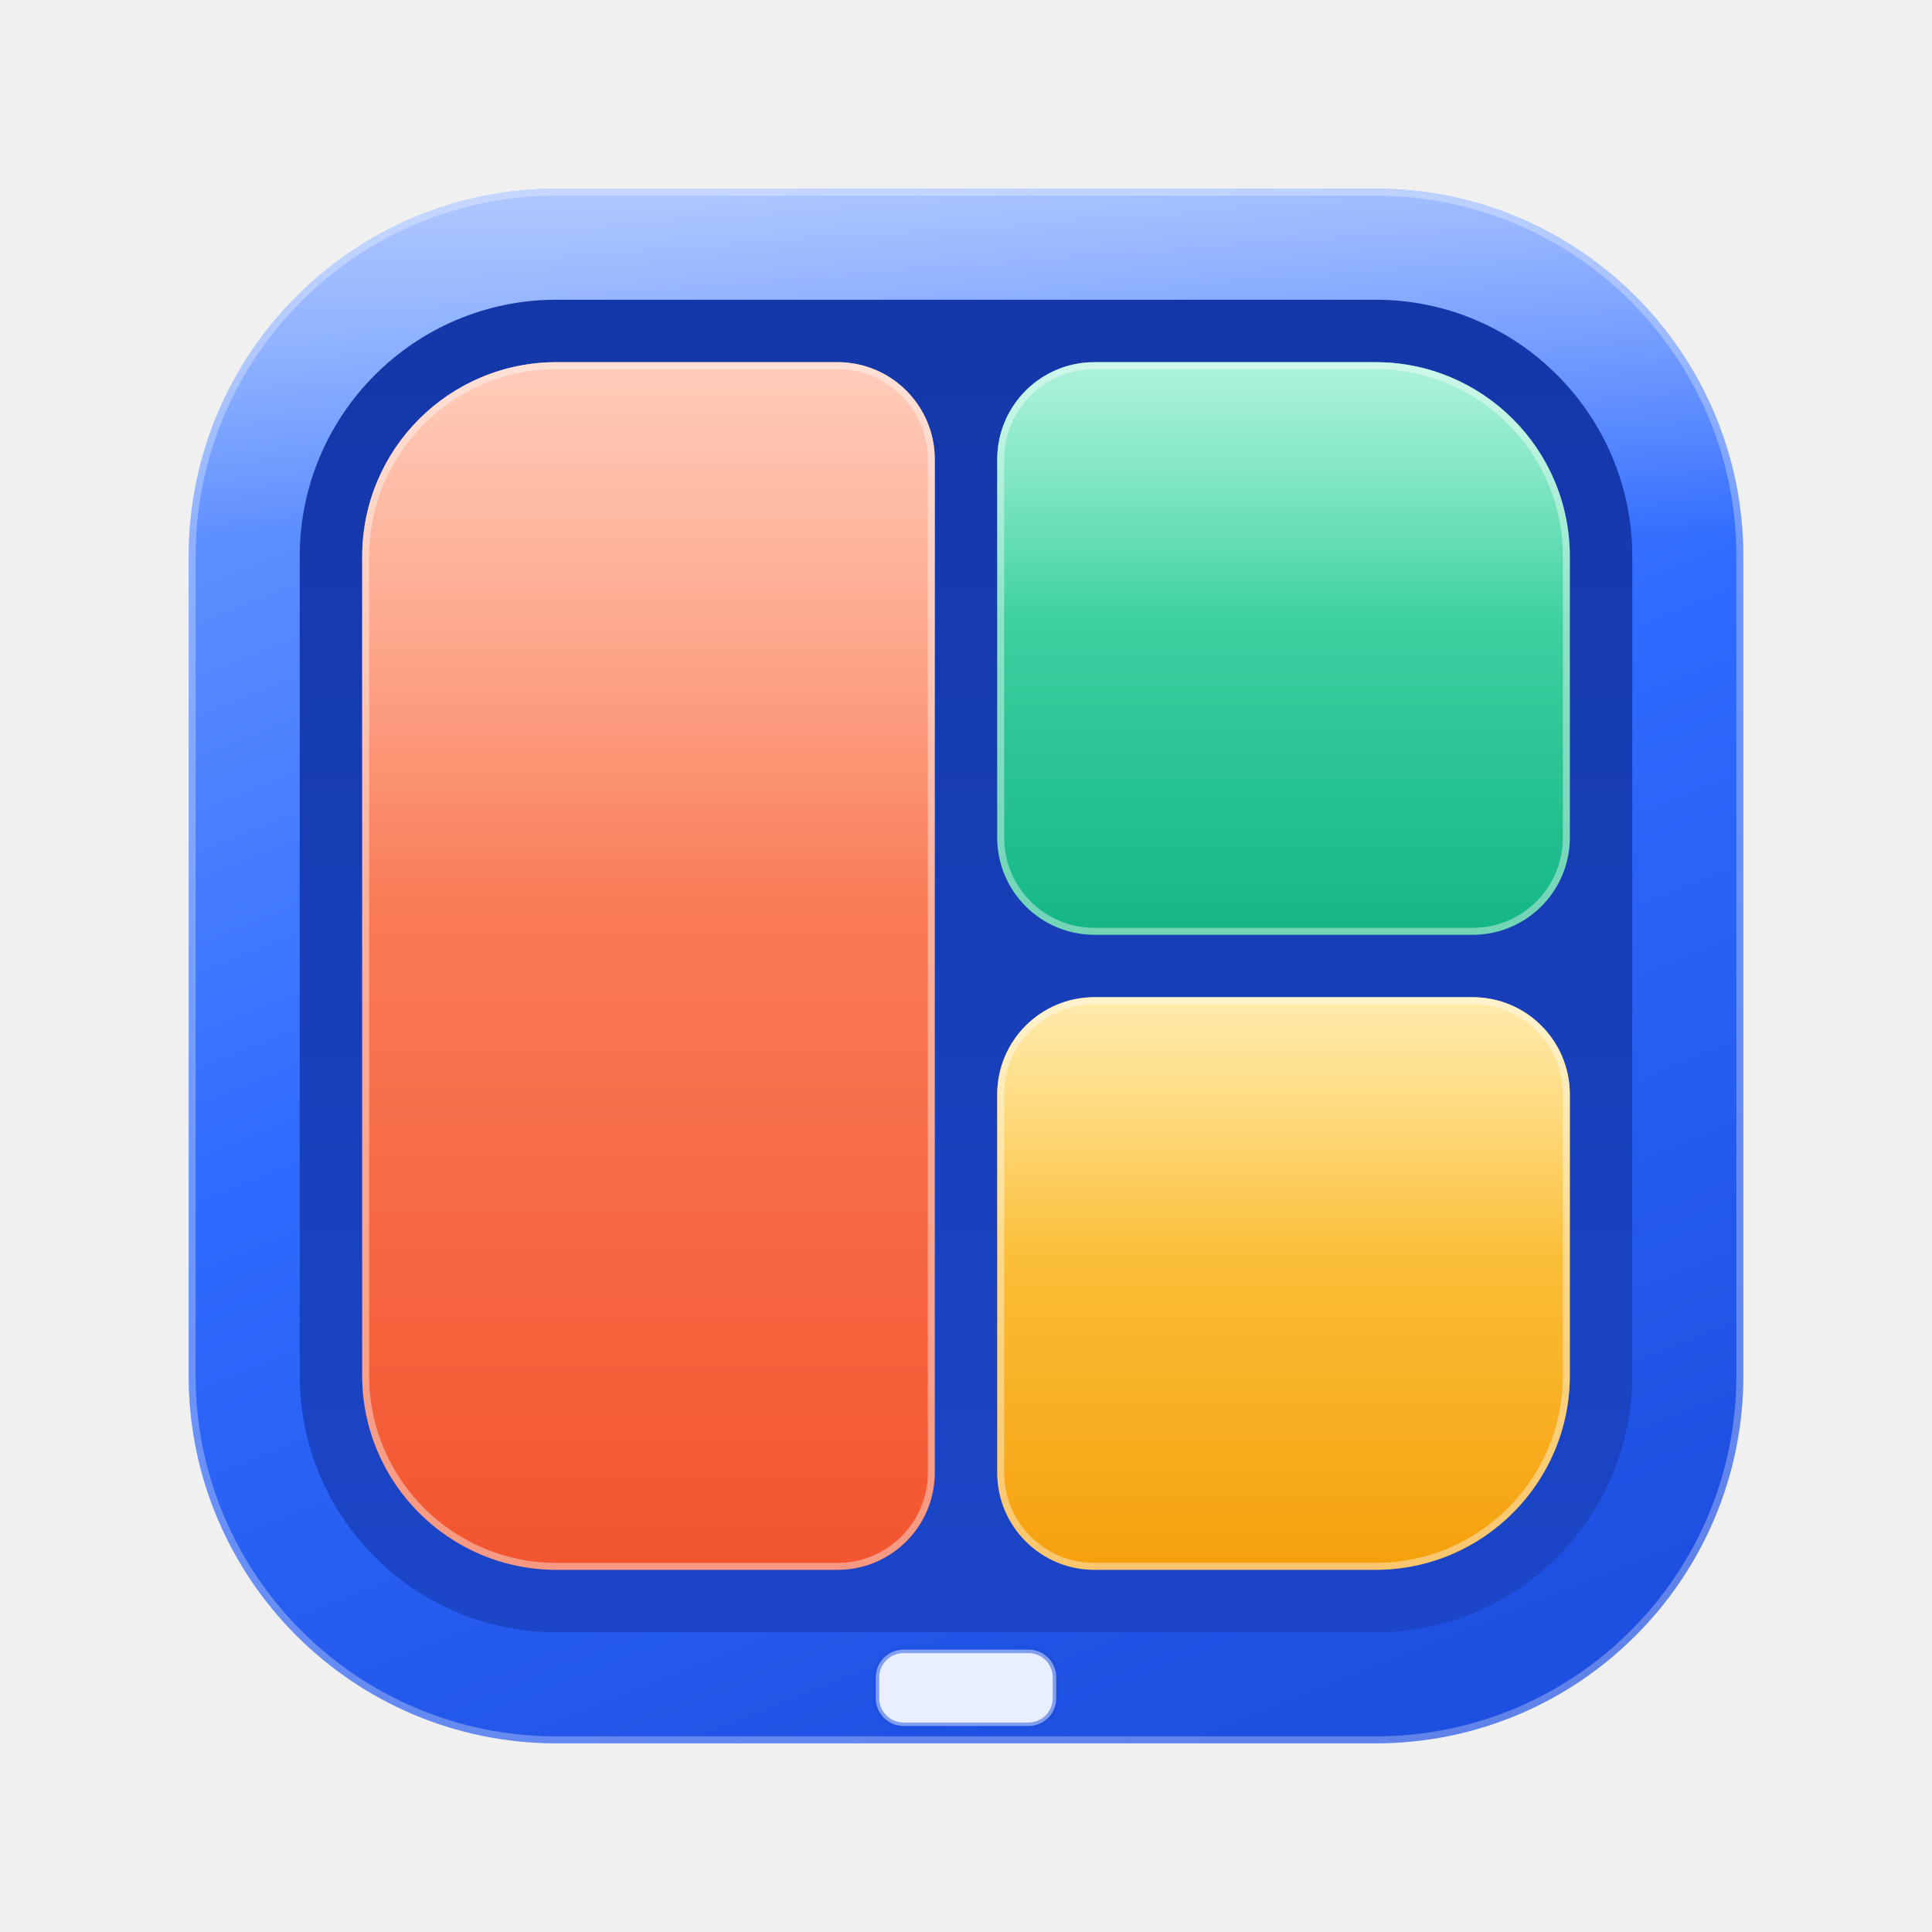
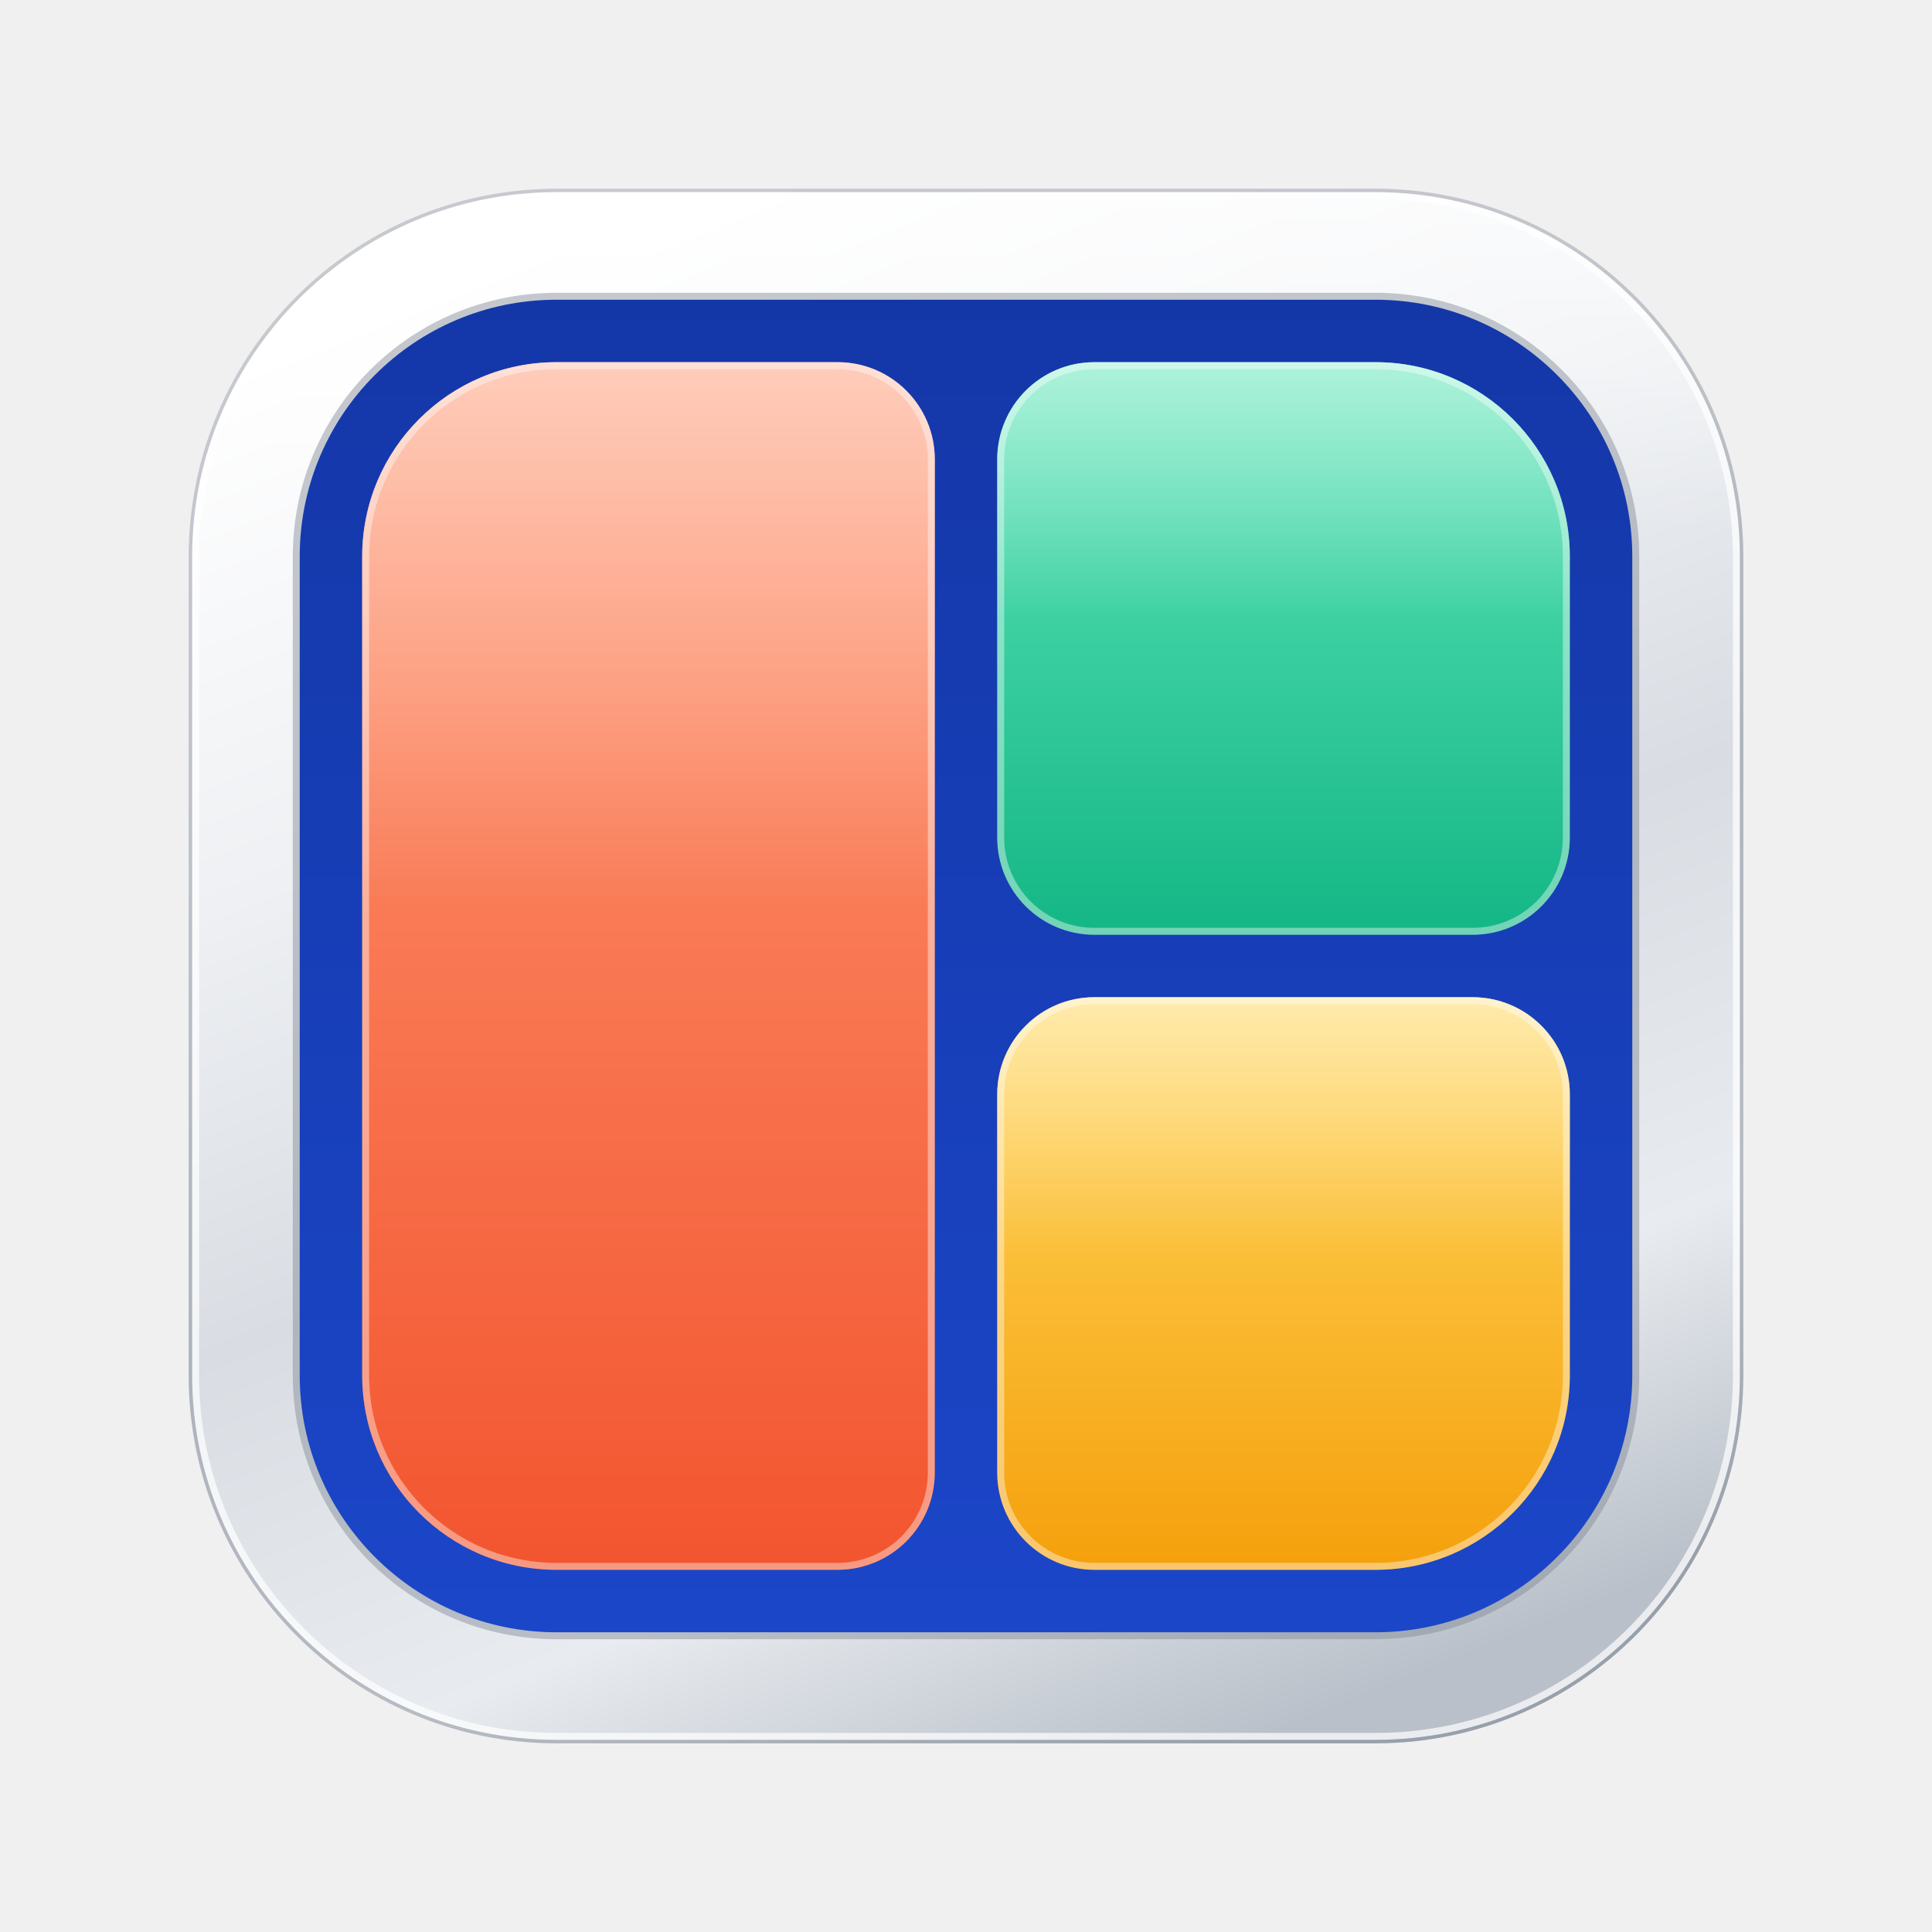
<svg xmlns="http://www.w3.org/2000/svg" viewBox="0 0 1024 1024">
  <defs>
    <linearGradient id="box" x1="0.3" y1="0" x2="0.7" y2="1">
-       <stop offset="0" stop-color="#6a98ff" />
-       <stop offset="0.45" stop-color="#2f6bff" />
-       <stop offset="1" stop-color="#1d4fe0" />
+       <stop offset="0" stop-color="#ffffff" />
+       <stop offset="0.3" stop-color="#eef0f3" />
+       <stop offset="0.55" stop-color="#d9dde3" />
+       <stop offset="0.8" stop-color="#e8ebef" />
+       <stop offset="1" stop-color="#b9c0c9" />
    </linearGradient>
    <linearGradient id="sheen" x1="0" y1="0" x2="0" y2="1">
-       <stop offset="0" stop-color="#ffffff" stop-opacity="0.45" />
+       <stop offset="0" stop-color="#ffffff" stop-opacity="0.6" />
      <stop offset="0.22" stop-color="#ffffff" stop-opacity="0" />
    </linearGradient>
    <linearGradient id="well" x1="0" y1="0" x2="0" y2="1">
      <stop offset="0" stop-color="#1437a8" />
      <stop offset="1" stop-color="#1b46c8" />
    </linearGradient>
    <linearGradient id="coral" x1="0" y1="0" x2="0" y2="1">
      <stop offset="0" stop-color="#ff9a76" />
      <stop offset="1" stop-color="#f2552f" />
    </linearGradient>
    <linearGradient id="mint" x1="0" y1="0" x2="0" y2="1">
      <stop offset="0" stop-color="#5fe6b9" />
      <stop offset="1" stop-color="#14b685" />
    </linearGradient>
    <linearGradient id="amber" x1="0" y1="0" x2="0" y2="1">
      <stop offset="0" stop-color="#ffd75c" />
      <stop offset="1" stop-color="#f5a00c" />
    </linearGradient>
    <linearGradient id="gloss" x1="0" y1="0" x2="0" y2="1">
      <stop offset="0" stop-color="#ffffff" stop-opacity="0.5" />
      <stop offset="0.45" stop-color="#ffffff" stop-opacity="0" />
    </linearGradient>
  </defs>
  <g transform="translate(100 100) scale(0.919643) translate(-64 -64)">
    <rect x="64" y="64" width="896" height="896" rx="212" fill="url(#box)" />
    <rect x="64" y="64" width="896" height="896" rx="212" fill="url(#sheen)" />
-     <rect x="66" y="66" width="892" height="892" rx="210" fill="none" stroke="#ffffff" stroke-opacity="0.3" stroke-width="4" />
+     <rect x="68" y="68" width="888" height="888" rx="208" fill="none" stroke="#ffffff" stroke-opacity="0.7" stroke-width="4" />
+     <rect x="128" y="128" width="768" height="768" rx="148" fill="none" stroke="#7f8896" stroke-opacity="0.45" stroke-width="8" />
    <rect x="128" y="128" width="768" height="768" rx="148" fill="url(#well)" />
    <path d="M276 164 H438 A56 56 0 0 1 494 220 V804 A56 56 0 0 1 438 860 H276 A112 112 0 0 1 164 748 V276 A112 112 0 0 1 276 164 Z" fill="url(#coral)" />
    <path d="M276 164 H438 A56 56 0 0 1 494 220 V804 A56 56 0 0 1 438 860 H276 A112 112 0 0 1 164 748 V276 A112 112 0 0 1 276 164 Z" fill="url(#gloss)" />
    <path d="M276 166 H438 A54 54 0 0 1 492 220 V804 A54 54 0 0 1 438 858 H276 A110 110 0 0 1 166 748 V276 A110 110 0 0 1 276 166 Z" fill="none" stroke="#ffffff" stroke-opacity="0.4" stroke-width="4" />
    <path d="M586 164 H748 A112 112 0 0 1 860 276 V438 A56 56 0 0 1 804 494 H586 A56 56 0 0 1 530 438 V220 A56 56 0 0 1 586 164 Z" fill="url(#mint)" />
    <path d="M586 164 H748 A112 112 0 0 1 860 276 V438 A56 56 0 0 1 804 494 H586 A56 56 0 0 1 530 438 V220 A56 56 0 0 1 586 164 Z" fill="url(#gloss)" />
    <path d="M586 166 H748 A110 110 0 0 1 858 276 V438 A54 54 0 0 1 804 492 H586 A54 54 0 0 1 532 438 V220 A54 54 0 0 1 586 166 Z" fill="none" stroke="#ffffff" stroke-opacity="0.4" stroke-width="4" />
    <path d="M586 530 H804 A56 56 0 0 1 860 586 V748 A112 112 0 0 1 748 860 H586 A56 56 0 0 1 530 804 V586 A56 56 0 0 1 586 530 Z" fill="url(#amber)" />
    <path d="M586 530 H804 A56 56 0 0 1 860 586 V748 A112 112 0 0 1 748 860 H586 A56 56 0 0 1 530 804 V586 A56 56 0 0 1 586 530 Z" fill="url(#gloss)" />
    <path d="M586 532 H804 A54 54 0 0 1 858 586 V748 A110 110 0 0 1 748 858 H586 A54 54 0 0 1 532 804 V586 A54 54 0 0 1 586 532 Z" fill="none" stroke="#ffffff" stroke-opacity="0.4" stroke-width="4" />
-     <rect x="460" y="906" width="104" height="44" rx="16" fill="#e9efff" />
-     <rect x="460" y="906" width="104" height="44" rx="16" fill="none" stroke="#1d4fe0" stroke-opacity="0.5" stroke-width="4" />
+     <rect x="65" y="65" width="894" height="894" rx="211" fill="none" stroke="#5d6673" stroke-opacity="0.35" stroke-width="2" />
  </g>
</svg>
